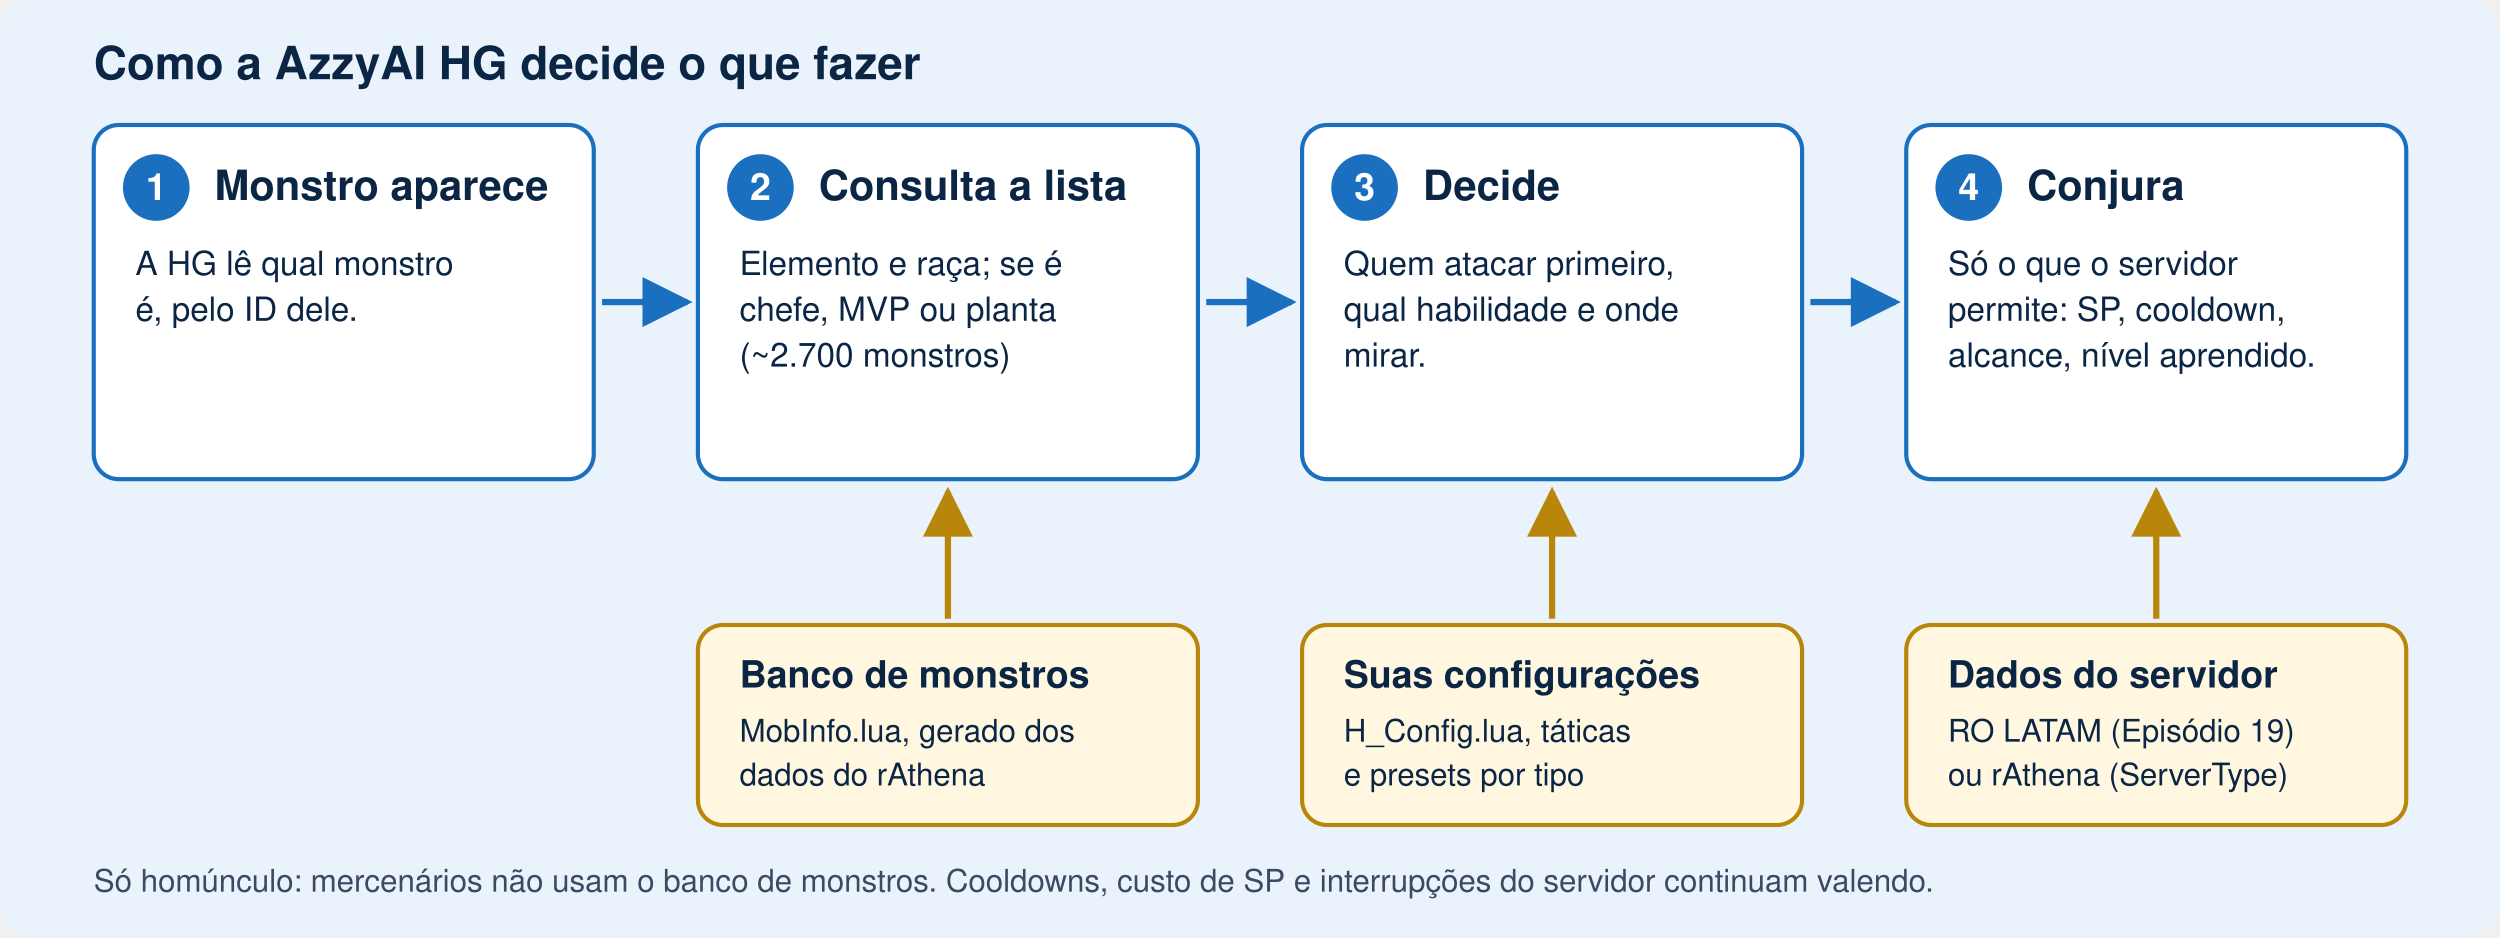
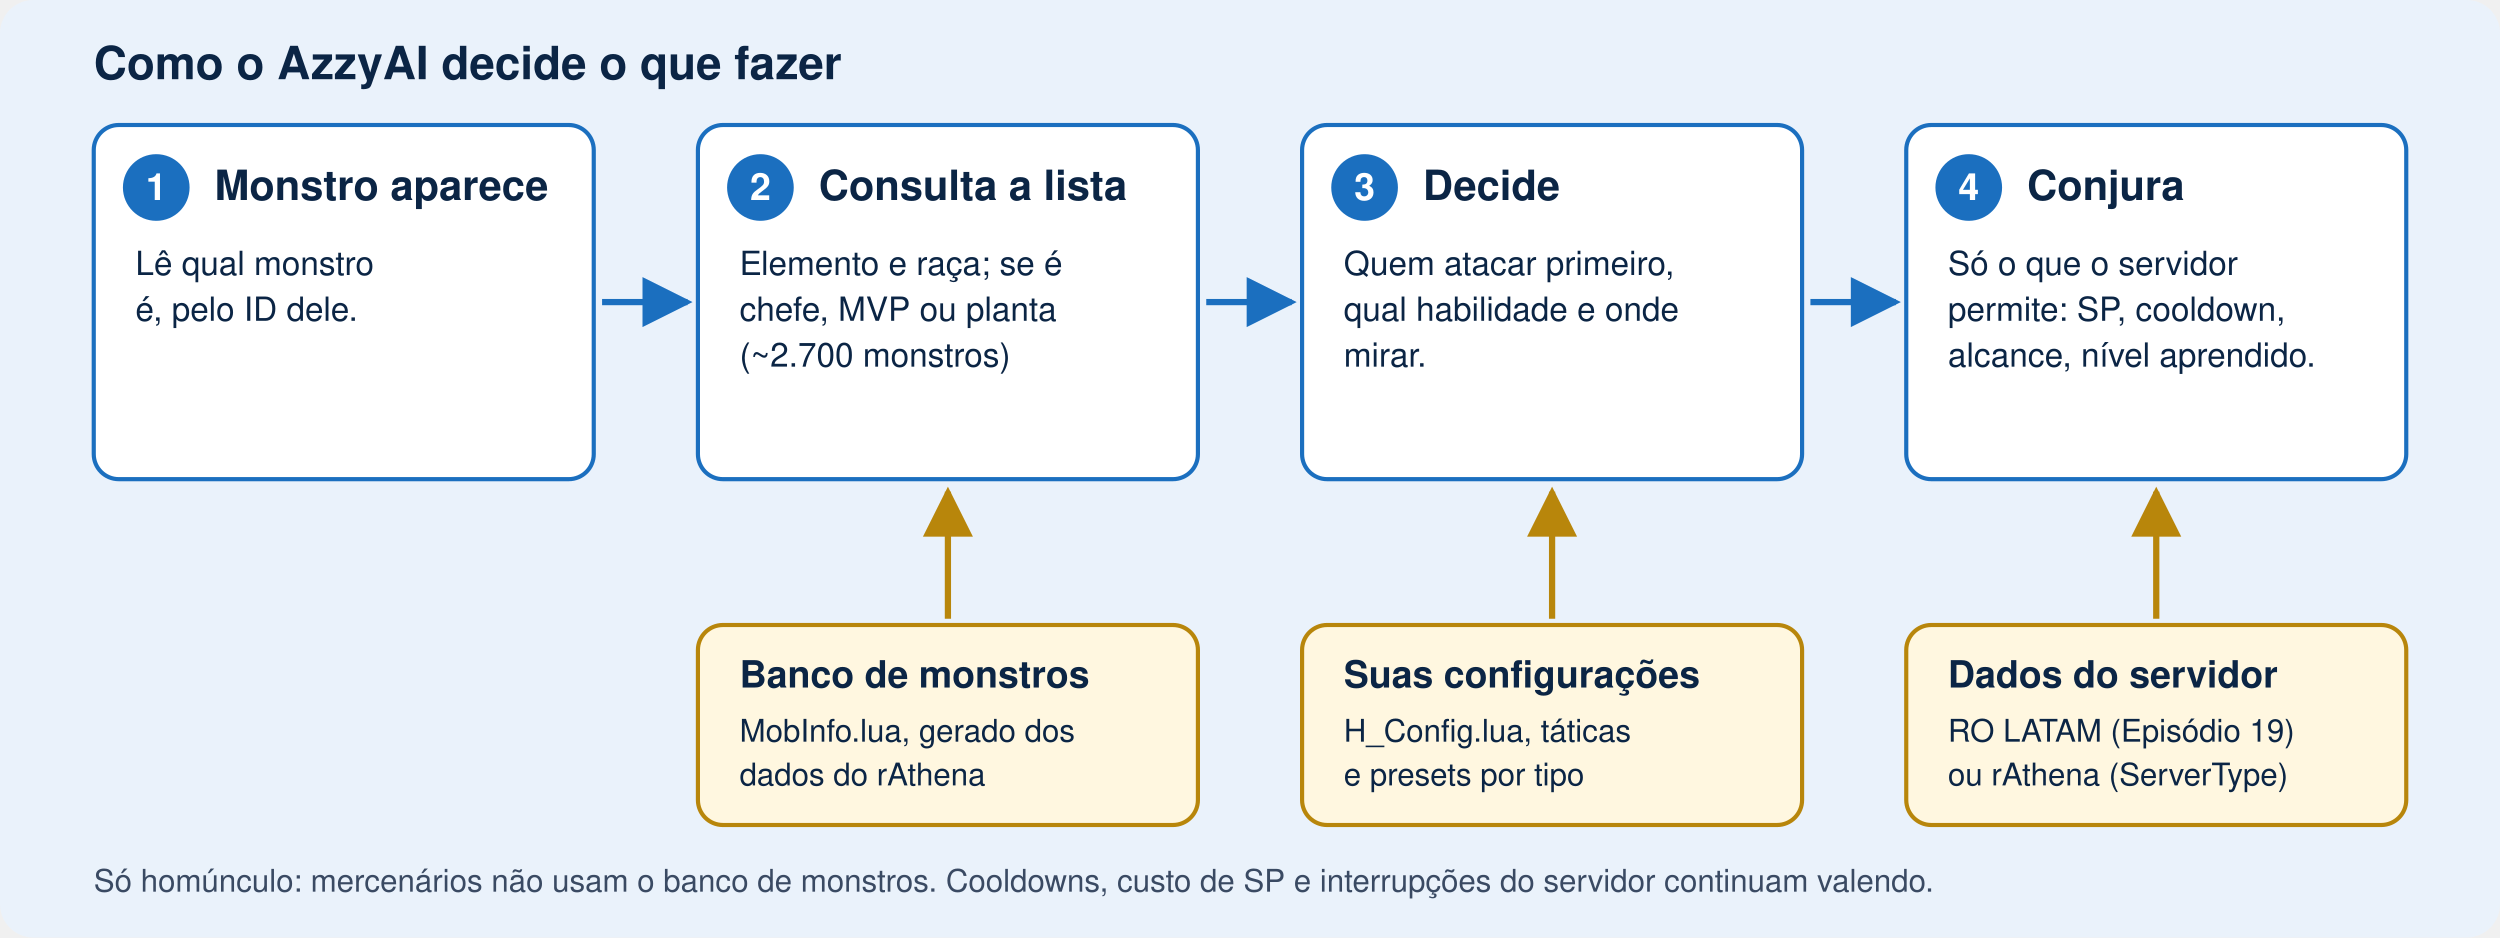
<svg xmlns="http://www.w3.org/2000/svg" width="1200" height="450" viewBox="0 0 1200 450" role="img" aria-labelledby="t d">
  <defs>
    <marker id="a" viewBox="0 0 10 10" refX="9" refY="5" markerWidth="8" markerHeight="8" orient="auto">
      <path d="M0,0 L10,5 L0,10 z" fill="#1b6fbf" />
    </marker>
    <marker id="b" viewBox="0 0 10 10" refX="9" refY="5" markerWidth="8" markerHeight="8" orient="auto">
      <path d="M0,0 L10,5 L0,10 z" fill="#b8860b" />
    </marker>
  </defs>
  <rect width="1200" height="450" rx="16" fill="#eaf2fb" />
  <g font-family="Segoe UI, Helvetica, Arial, sans-serif" fill="#0b2545">
-     <text x="45" y="38" font-size="22" font-weight="700">Como a AzzyAI HG decide o que fazer</text>
+     <text x="45" y="38" font-size="22" font-weight="700">Como o AzzyAI decide o que fazer</text>
    <g stroke="#1b6fbf" stroke-width="2" fill="#ffffff">
      <rect x="45" y="60" width="240" height="170" rx="12" />
      <rect x="335" y="60" width="240" height="170" rx="12" />
      <rect x="625" y="60" width="240" height="170" rx="12" />
      <rect x="915" y="60" width="240" height="170" rx="12" />
    </g>
    <g fill="#1b6fbf">
      <circle cx="75" cy="90" r="16" />
      <circle cx="365" cy="90" r="16" />
      <circle cx="655" cy="90" r="16" />
      <circle cx="945" cy="90" r="16" />
    </g>
    <g fill="#ffffff" font-size="18" font-weight="700" text-anchor="middle">
      <text x="75" y="96">1</text>
      <text x="365" y="96">2</text>
      <text x="655" y="96">3</text>
      <text x="945" y="96">4</text>
    </g>
    <g font-size="20" font-weight="700">
      <text x="103" y="96">Monstro aparece</text>
      <text x="393" y="96">Consulta a lista</text>
      <text x="683" y="96">Decide</text>
      <text x="973" y="96">Conjura</text>
    </g>
    <g font-size="16">
-       <text x="65" y="132">A HG lê qual monstro</text>
+       <text x="65" y="132">Lê qual monstro</text>
      <text x="65" y="154">é, pelo ID dele.</text>
      <text x="355" y="132">Elemento e raça; se é</text>
      <text x="355" y="154">chefe, MVP ou planta</text>
      <text x="355" y="176">(~2.700 monstros)</text>
      <text x="645" y="132">Quem atacar primeiro,</text>
      <text x="645" y="154">qual habilidade e onde</text>
      <text x="645" y="176">mirar.</text>
      <text x="935" y="132">Só o que o servidor</text>
      <text x="935" y="154">permite: SP, cooldown,</text>
      <text x="935" y="176">alcance, nível aprendido.</text>
    </g>
    <g stroke="#1b6fbf" stroke-width="3" marker-end="url(#a)">
      <line x1="289" y1="145" x2="330" y2="145" />
      <line x1="579" y1="145" x2="620" y2="145" />
      <line x1="869" y1="145" x2="910" y2="145" />
    </g>
    <g stroke="#b8860b" stroke-width="2" fill="#fff7e0">
      <rect x="335" y="300" width="240" height="96" rx="12" />
      <rect x="625" y="300" width="240" height="96" rx="12" />
      <rect x="915" y="300" width="240" height="96" rx="12" />
    </g>
    <g stroke="#b8860b" stroke-width="3" marker-end="url(#b)">
      <line x1="455" y1="297" x2="455" y2="236" />
      <line x1="745" y1="297" x2="745" y2="236" />
      <line x1="1035" y1="297" x2="1035" y2="236" />
    </g>
    <g font-size="18" font-weight="700">
      <text x="355" y="330">Banco de monstros</text>
      <text x="645" y="330">Suas configurações</text>
      <text x="935" y="330">Dados do servidor</text>
    </g>
    <g font-size="15">
      <text x="355" y="356">MobInfo.lua, gerado dos</text>
      <text x="355" y="377">dados do rAthena</text>
      <text x="645" y="356">H_Config.lua, táticas</text>
      <text x="645" y="377">e presets por tipo</text>
      <text x="935" y="356">RO LATAM (Episódio 19)</text>
      <text x="935" y="377">ou rAthena (ServerType)</text>
    </g>
    <text x="45" y="428" font-size="15" fill="#3a4a63">Só homúnculo: mercenários não usam o banco de monstros. Cooldowns, custo de SP e interrupções do servidor continuam valendo.</text>
  </g>
</svg>
